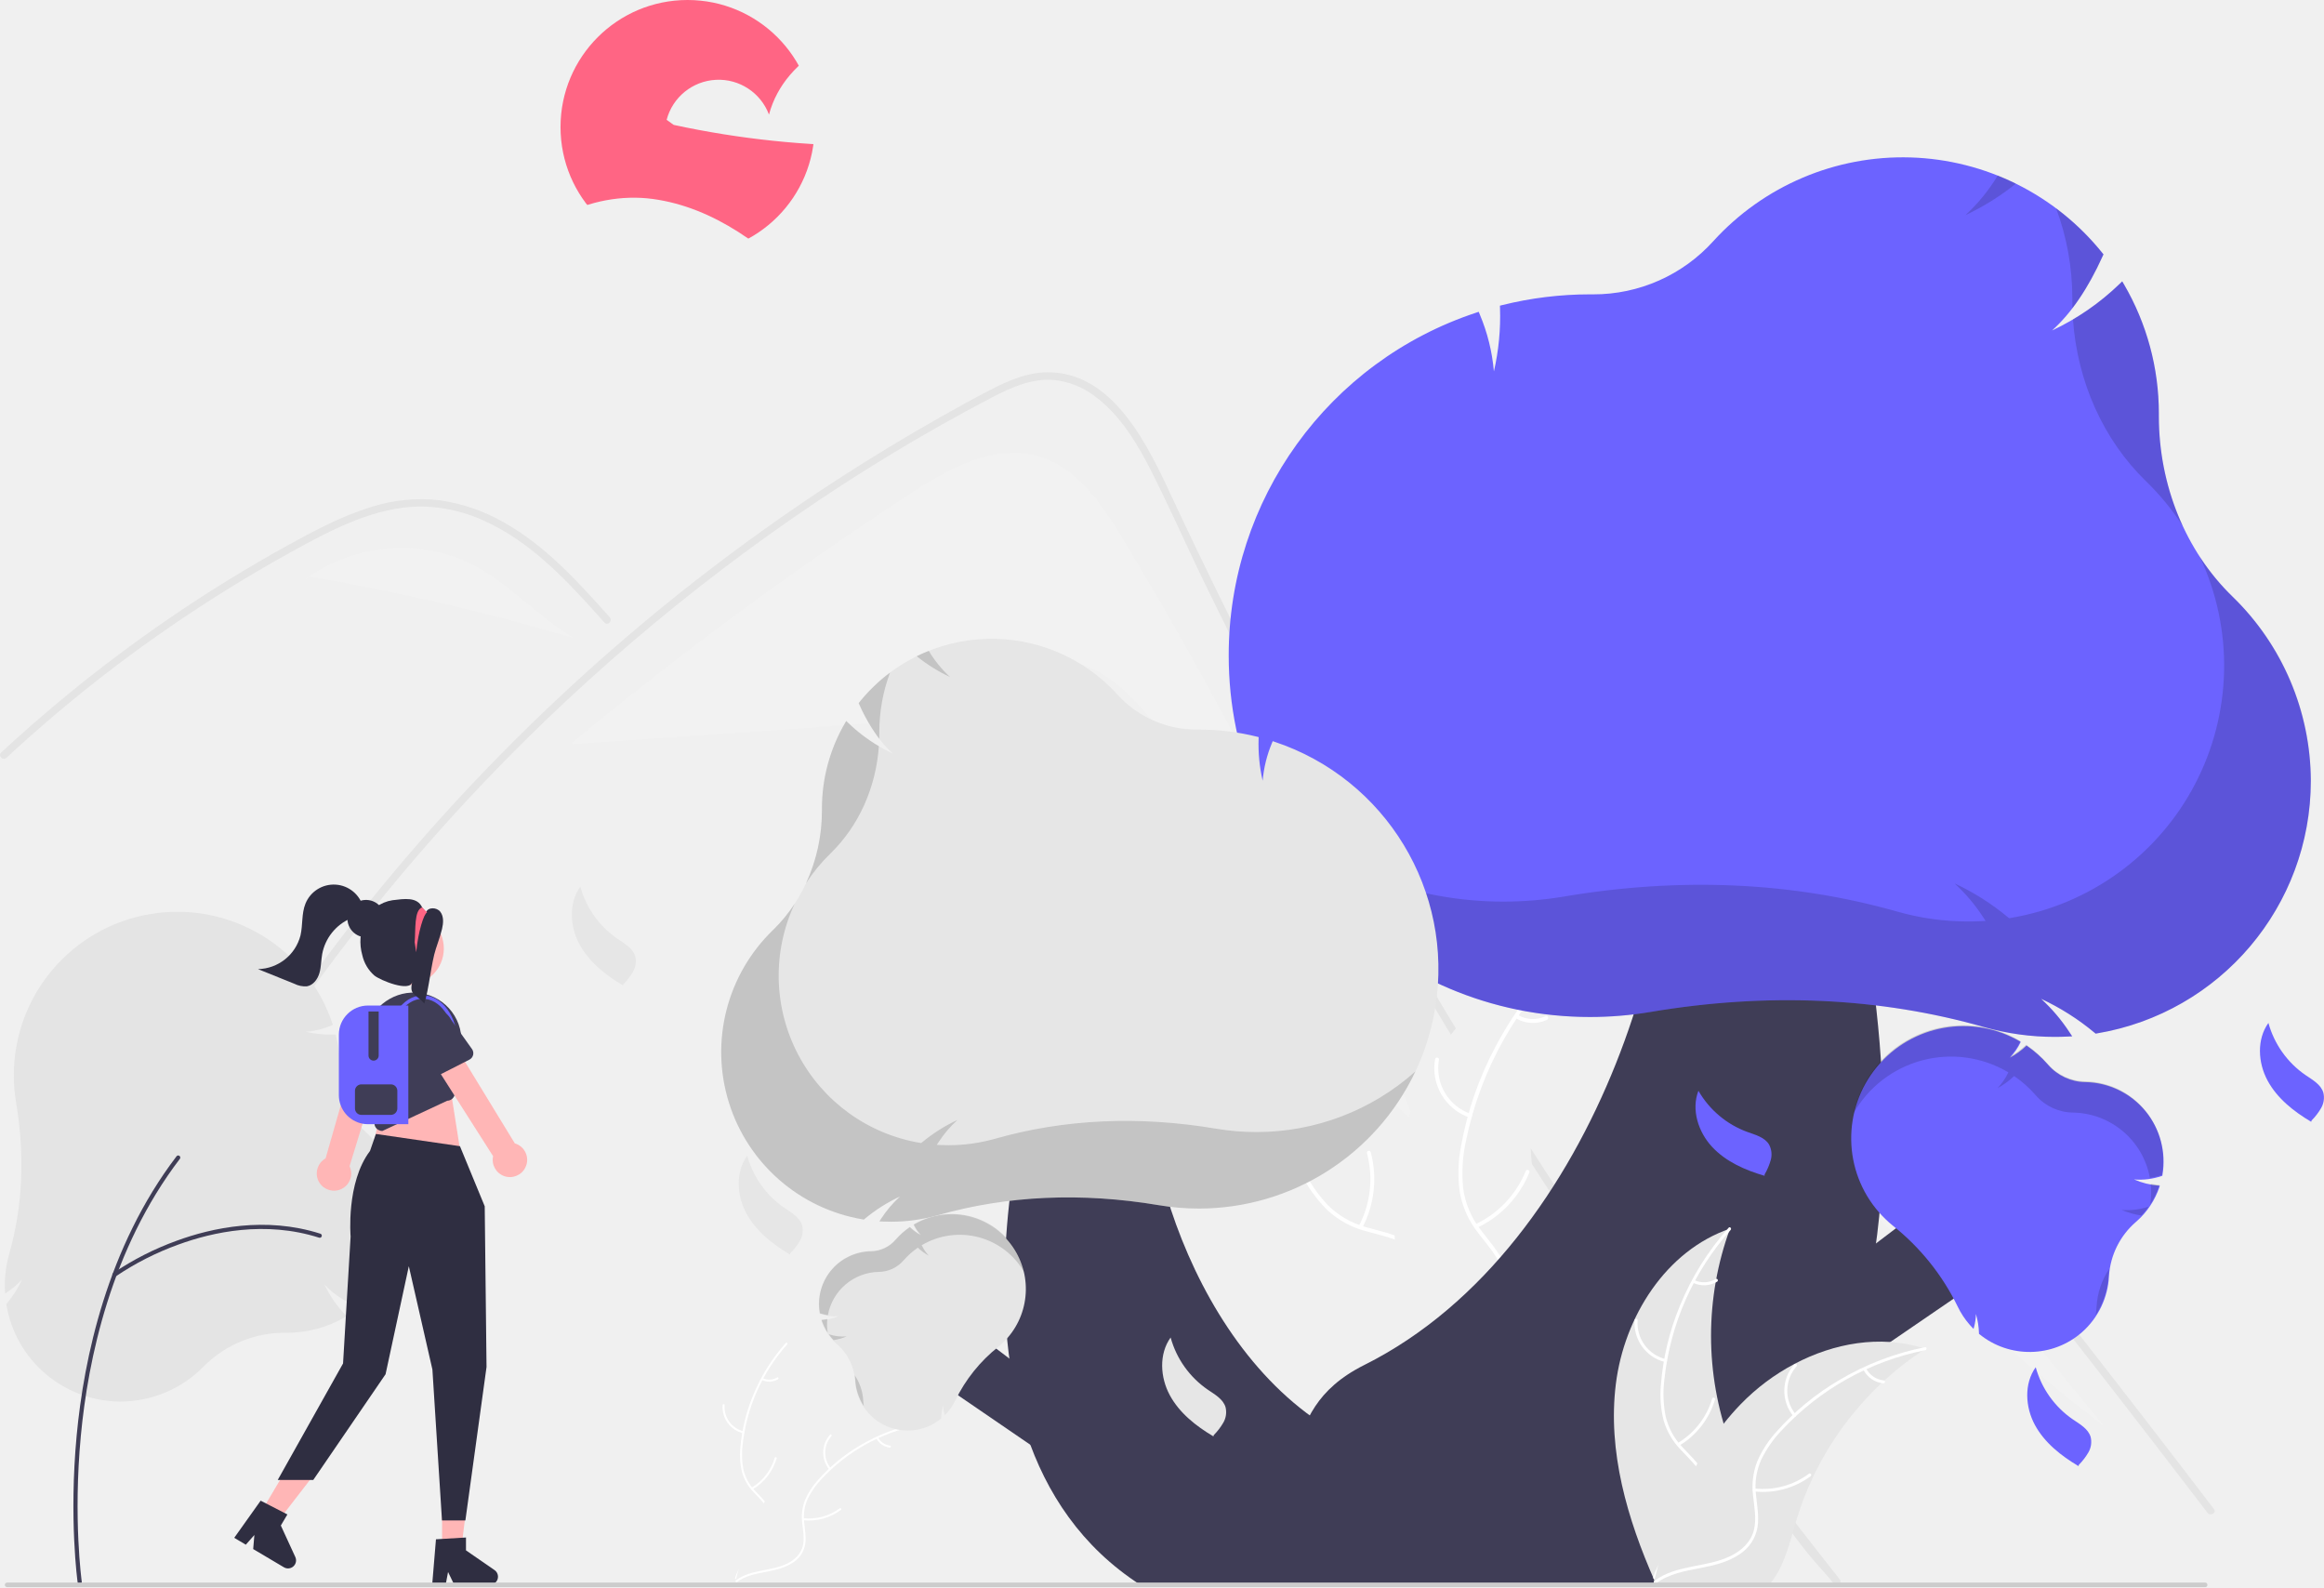
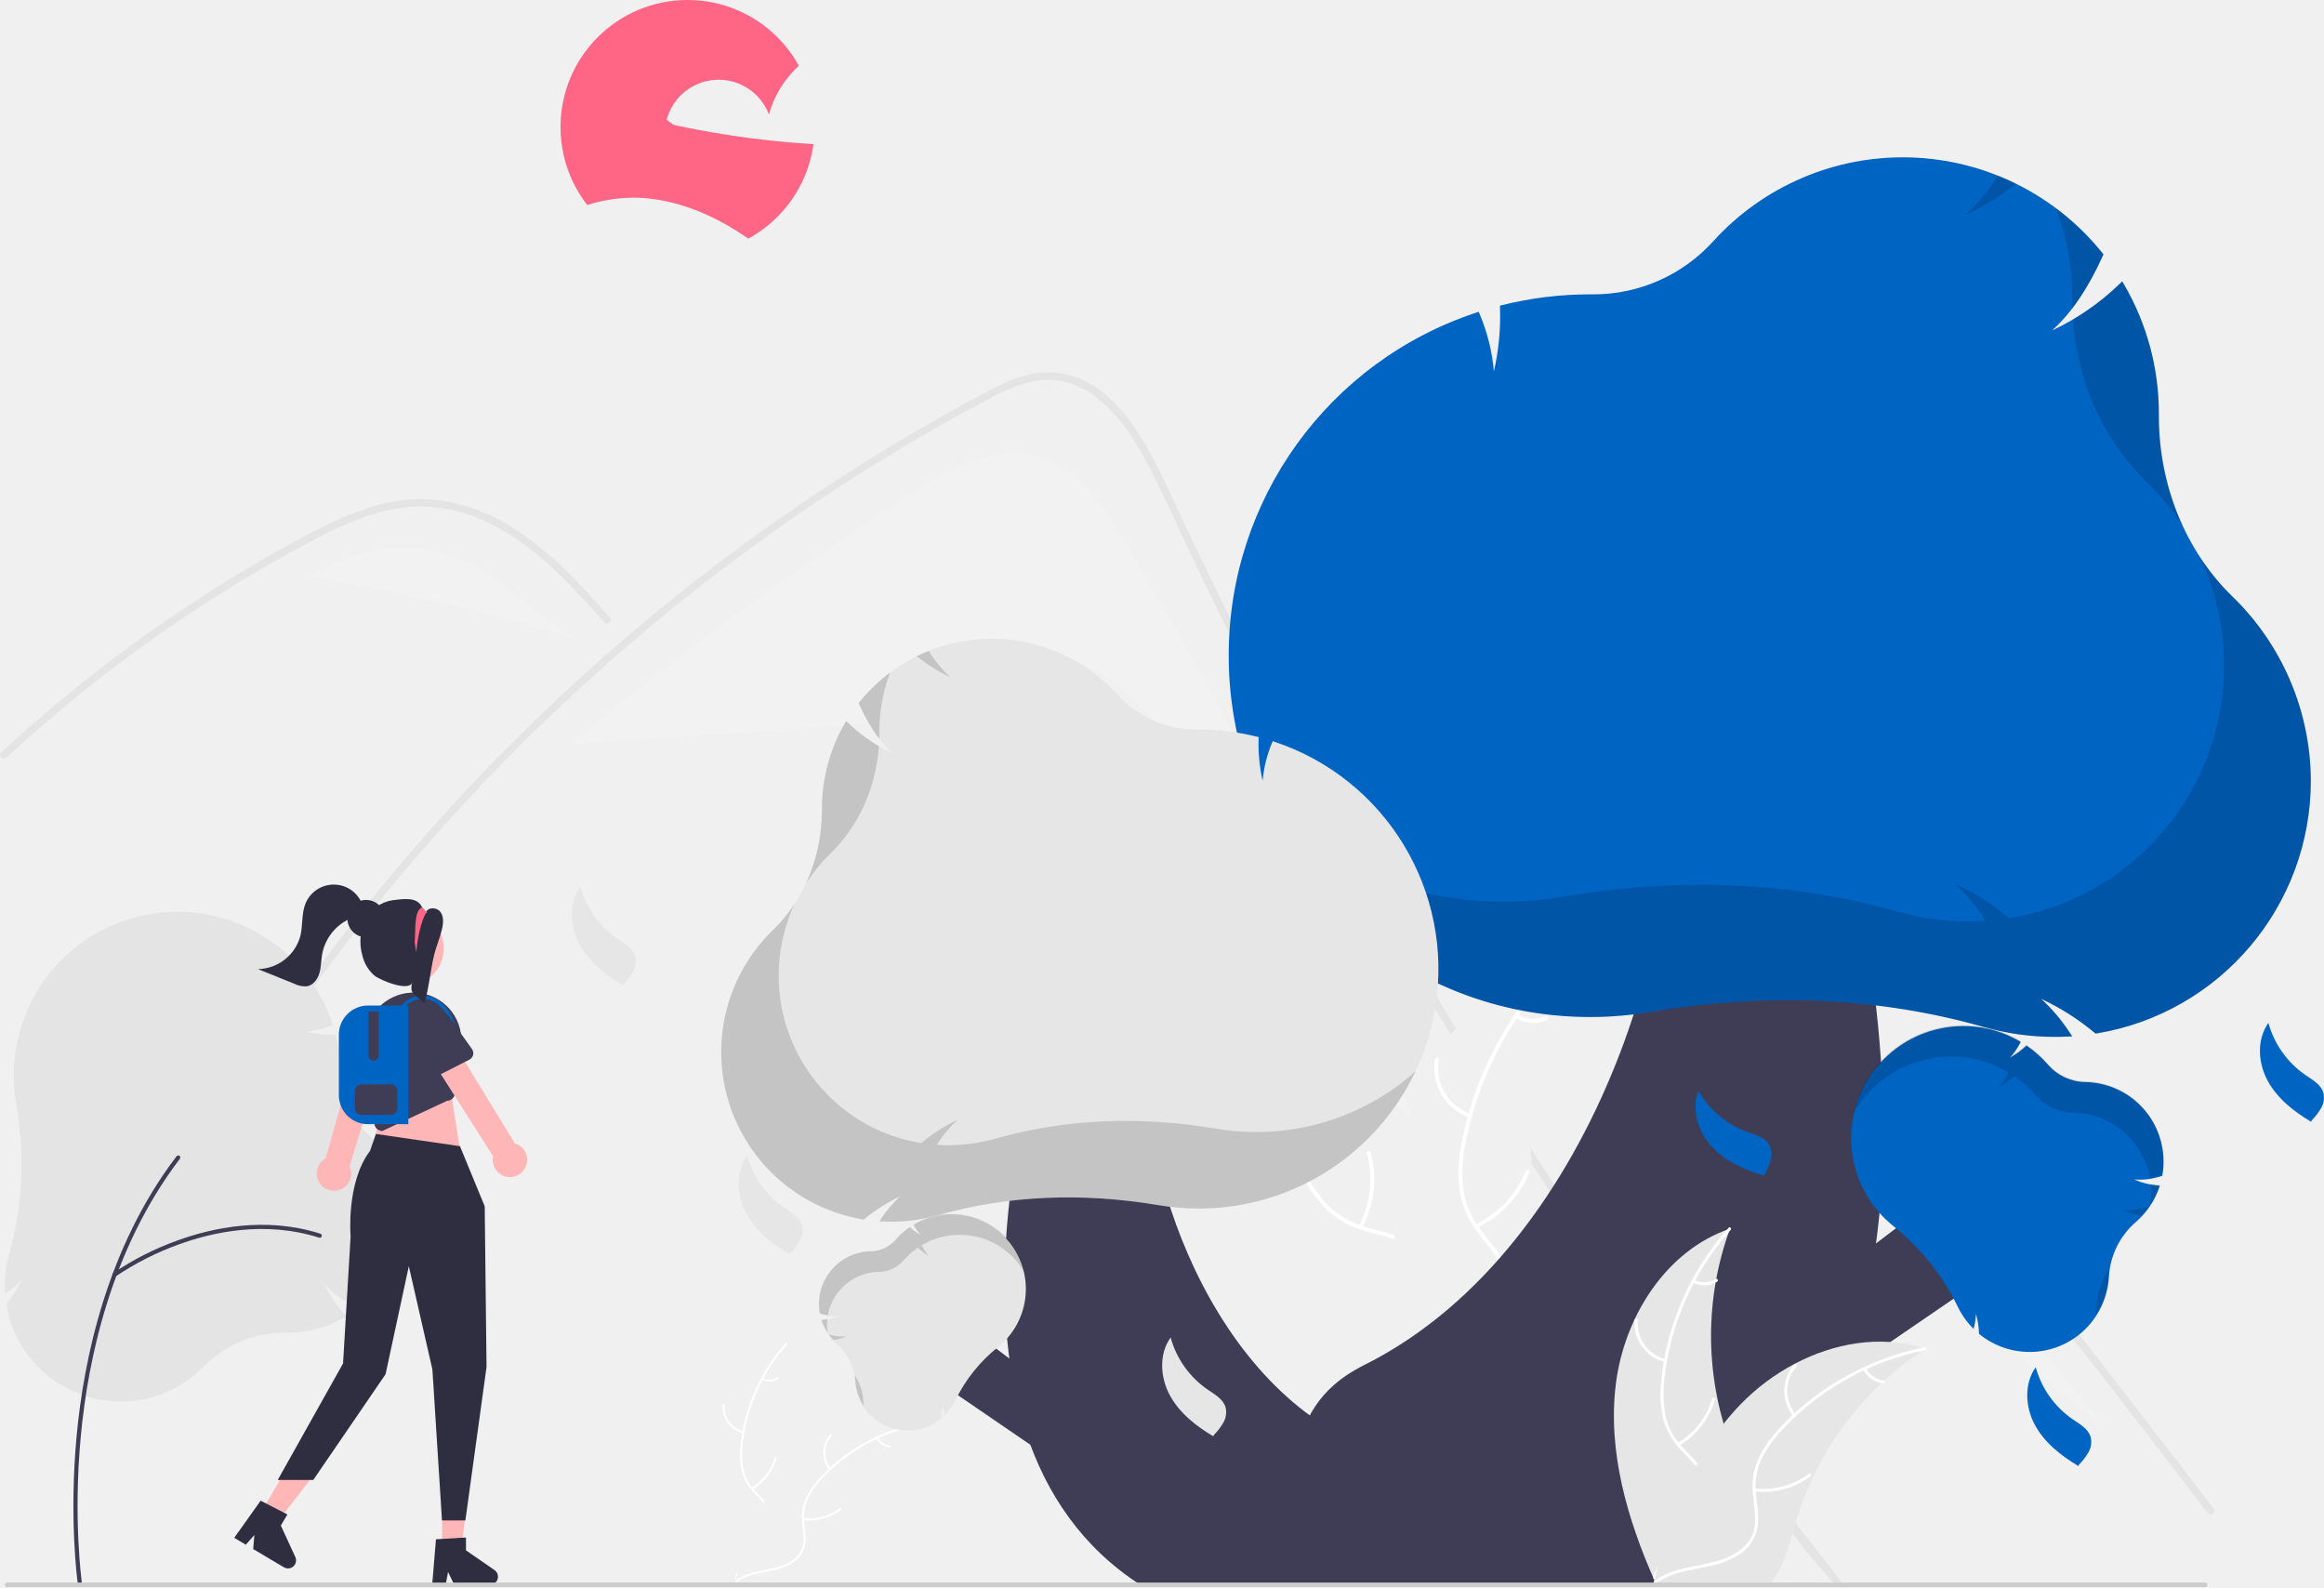
<svg xmlns="http://www.w3.org/2000/svg" data-name="Layer 1" width="933.039" height="637.11" viewBox="0 0 933.039 637.11">
  <circle cx="276.039" cy="51" r="51" fill="#ff6584" />
  <path d="M501.397,142.832c-24.717-3.341-52.935,10.019-59.341,34.124a21.597,21.597,0,0,0-41.093,2.109l2.83,2.027a372.275,372.275,0,0,0,160.659-.726C547.258,162.296,526.114,146.173,501.397,142.832Z" transform="translate(-133.3228 -130.962)" fill="#f0f0f0" />
  <path d="M395.397,210.832c-24.717-3.341-52.935,10.019-59.341,34.124a21.597,21.597,0,0,0-41.093,2.109l2.83,2.027a372.275,372.275,0,0,0,160.659-.726C441.258,230.296,420.114,214.173,395.397,210.832Z" transform="translate(-133.3228 -130.962)" fill="#f0f0f0" />
  <path d="M584.083,347.219c-8.366-13.837-18.279-28.61-33.804-33.128-17.979-5.232-36.448,5.162-52.114,15.418A1518.608,1518.608,0,0,0,363.017,429.084l.047.537q50.424-3.477,100.849-6.955c24.288-1.675,49.41-3.581,70.873-15.07,8.145-4.36,16.084-10.184,25.313-10.59,11.467-.504,21.465,7.504,29.322,15.871,46.477,49.492,59.927,125.177,112.07,168.66A1654.787,1654.787,0,0,0,584.083,347.219Z" transform="translate(-133.3228 -130.962)" fill="#f2f2f2" />
  <path d="M869.772,767.003c-5.14-6.49-7.24-8.01-12.31-14.56q-61.92-80.085-116.4-165.58-37.005-58.065-70.34-118.36-15.87-28.665-30.87-57.78-11.64-22.575-22.76-45.42c-2.12-4.35-4.18-8.72-6.23-13.1-4.83-10.3-9.57-20.65-14.66-30.81-5.8-11.58-12.86-23.72-23.51-31.5a32.076,32.076,0,0,0-16.71-6.43c-8.67-.56-16.67,3.02-24.19,6.93-55.02,28.69-106.53,64.66-153.12,105.59a797.156,797.156,0,0,0-124.4,138.09c-1.1,1.57-3.7.07-2.59-1.51q6.555-9.27,13.37-18.34a801.562,801.562,0,0,1,204.64-190.88q19.906-12.9,40.56-24.59c6.94-3.93,13.91-7.81,21-11.45,6.95-3.57,14.33-6.78,22.27-6.9,27.02-.42,41.01,30.18,50.62,50.77q4.53,9.72,9.17,19.38,17.535,36.675,36.42,72.68,11.655,22.23,23.82,44.2,37.86,68.415,80.48,134.06c37.64,57.97,74.98,109.18,117.86,163.39C873.073,766.383,870.963,768.523,869.772,767.003Z" transform="translate(-133.3228 -130.962)" fill="#e4e4e4" />
  <path d="M376.002,380.873c-1.57-1.75-3.13-3.5-4.71-5.25-12.46-13.78-25.83-27.4-42.94-35.3a62.298,62.298,0,0,0-26.1-6.05c-9.34.03-18.47,2.48-27.1,5.91-4.08,1.63-8.07,3.48-12,5.45-4.49,2.26-8.9,4.67-13.29,7.1q-12.36,6.84-24.4,14.28-23.955,14.805-46.41,31.87-11.64,8.85-22.8,18.28-10.38,8.76-20.34,17.99c-1.42,1.31-3.54-.81-2.12-2.12,1.75-1.63,3.52-3.25,5.29-4.85q7.5-6.78,15.24-13.3,14.114-11.91,28.96-22.9,23.085-17.1,47.76-31.88,12.33-7.38,25-14.14c2.55-1.36,5.13-2.69,7.74-3.95a123.389,123.389,0,0,1,18.4-7.49,65.457,65.457,0,0,1,27.79-2.73,72.352,72.352,0,0,1,25.64,8.87c16.8,9.39,29.83,23.91,42.51,38.08C379.403,380.183,377.292,382.313,376.002,380.873Z" transform="translate(-133.3228 -130.962)" fill="#e4e4e4" />
  <path d="M720.226,523.67,760.483,508.946l19.988-7.311c6.51-2.381,13.004-5.091,19.733-6.796,5.95-1.507,11.995-1.754,17.861.228a41.165,41.165,0,0,1,13.931,8.636A113.053,113.053,0,0,1,843.421,515.905c4.352,5.23,8.639,10.514,12.946,15.781q26.661,32.606,52.974,65.495,26.312,32.888,52.272,66.056,26.024,33.249,51.69,66.776,3.144,4.107,6.283,8.218c1.156,1.514,3.763.021,2.59-1.514q-25.855-33.864-52.071-67.451-26.28-33.667-52.923-67.049-26.643-33.381-53.646-66.472-6.727-8.244-13.477-16.47c-3.796-4.626-7.548-9.302-11.711-13.607-7.642-7.903-17.189-14.888-28.617-15.077-6.719-.111-13.222,2.021-19.465,4.279-6.73,2.435-13.444,4.915-20.165,7.373l-40.538,14.827-10.135,3.707c-1.799.658-1.022,3.558.798,2.893Z" transform="translate(-133.3228 -130.962)" fill="#e4e4e4" />
  <path d="M323.055,357.662c-20.458-10.514-46.656-8.455-65.455,4.681a933.583,933.583,0,0,1,106.215,24.79C349.325,378.642,337.991,365.339,323.055,357.662Z" transform="translate(-133.3228 -130.962)" fill="#f2f2f2" />
  <path d="M257.398,362.307l-3.938,3.201c1.332-1.12,2.717-2.171,4.14-3.165C257.532,362.331,257.465,362.318,257.398,362.307Z" transform="translate(-133.3228 -130.962)" fill="#f2f2f2" />
  <path d="M830.479,523.817c-3.963-4.824-8.247-9.874-14.175-11.834l-5.534.218A627.704,627.704,0,0,0,977.96,703.338Q904.219,613.578,830.479,523.817Z" transform="translate(-133.3228 -130.962)" fill="#f2f2f2" />
  <path d="M418.372,712.23c2.256-18.143,13.5-36.02,30.804-41.924a84.237,84.237,0,0,0,.004,57.834c2.659,7.192,6.365,14.914,3.864,22.163-1.556,4.51-5.363,7.961-9.618,10.119-4.255,2.158-8.978,3.186-13.642,4.194l-.918.759C421.463,748.657,416.115,730.373,418.372,712.23Z" transform="translate(-133.3228 -130.962)" fill="#f0f0f0" />
  <path d="M449.347,670.649a72,72,0,0,0-17.899,40.521,31.006,31.006,0,0,0,.353,9.708,17.783,17.783,0,0,0,4.423,8.248c1.993,2.19,4.286,4.2,5.713,6.836a10.889,10.889,0,0,1,.532,8.889c-1.259,3.612-3.741,6.556-6.269,9.351-2.806,3.103-5.77,6.282-6.963,10.395-.145.498-.909.245-.765-.253,2.075-7.157,9.023-11.223,12.336-17.669,1.546-3.008,2.195-6.5.746-9.675-1.267-2.777-3.63-4.851-5.668-7.051a18.976,18.976,0,0,1-4.625-7.904,28.664,28.664,0,0,1-.725-9.659A69.853,69.853,0,0,1,435.638,691.16a73.276,73.276,0,0,1,13.176-21.115c.345-.386.875.221.533.604Z" transform="translate(-133.3228 -130.962)" fill="#fff" />
  <path d="M431.665,706.294a10.802,10.802,0,0,1-8.223-11.316c.041-.517.846-.477.805.04a10.003,10.003,0,0,0,7.67,10.51c.504.12.249.884-.253.765Z" transform="translate(-133.3228 -130.962)" fill="#fff" />
  <path d="M435.066,728.149a20.82,20.82,0,0,0,9.298-11.991c.146-.498.911-.245.765.253a21.656,21.656,0,0,1-9.7,12.458c-.447.265-.807-.456-.362-.72Z" transform="translate(-133.3228 -130.962)" fill="#fff" />
  <path d="M439.541,684.185a6.115,6.115,0,0,0,5.795-.294c.443-.271.803.451.362.72a6.852,6.852,0,0,1-6.41.34.416.416,0,0,1-.256-.509.405.405,0,0,1,.509-.256Z" transform="translate(-133.3228 -130.962)" fill="#fff" />
  <path d="M501.917,702.712c-.272.177-.544.354-.816.537a80.525,80.525,0,0,0-10.296,8.038c-.252.224-.503.456-.748.687a84.892,84.892,0,0,0-18.437,25.238,82.44,82.44,0,0,0-4.516,11.684c-1.666,5.529-3.033,11.656-6.332,16.179a14.142,14.142,0,0,1-1.102,1.36H429.863c-.068-.034-.136-.061-.204-.095l-1.19.054c.048-.211.102-.428.15-.639.027-.122.061-.245.088-.367.02-.082.041-.163.054-.238.007-.027.014-.054.02-.075.014-.075.034-.143.048-.211q.449-1.826.925-3.652c0-.007,0-.007.007-.014a121.219,121.219,0,0,1,10.201-26.781c.136-.252.272-.51.422-.762a78.667,78.667,0,0,1,7.066-10.718,69.543,69.543,0,0,1,4.631-5.298,57.831,57.831,0,0,1,14.472-10.84c10.691-5.645,23.068-7.807,34.494-4.359C501.339,702.528,501.625,702.617,501.917,702.712Z" transform="translate(-133.3228 -130.962)" fill="#f0f0f0" />
  <path d="M501.85,703.09a72,72,0,0,0-38.688,21.578,31.005,31.005,0,0,0-5.563,7.964,17.783,17.783,0,0,0-1.435,9.249c.273,2.949.894,5.934.445,8.898a10.889,10.889,0,0,1-4.927,7.418c-3.18,2.126-6.934,2.982-10.635,3.692-4.109.788-8.389,1.542-11.818,4.108-.415.311-.874-.352-.459-.662,5.966-4.465,13.961-3.528,20.488-6.68,3.045-1.471,5.666-3.868,6.421-7.276.66-2.98.022-6.059-.28-9.042a18.976,18.976,0,0,1,1.066-9.095,28.664,28.664,0,0,1,5.237-8.148,69.853,69.853,0,0,1,16.854-13.878,73.276,73.276,0,0,1,23.233-8.926c.507-.101.566.704.062.804Z" transform="translate(-133.3228 -130.962)" fill="#fff" />
  <path d="M466.272,720.905a10.802,10.802,0,0,1,.248-13.986c.344-.388.963.128.619.517a10.003,10.003,0,0,0-.204,13.01c.331.399-.334.856-.662.459Z" transform="translate(-133.3228 -130.962)" fill="#fff" />
  <path d="M455.829,740.403a20.82,20.82,0,0,0,14.643-3.976c.417-.309.875.353.459.662a21.656,21.656,0,0,1-15.246,4.107c-.516-.057-.37-.85.144-.793Z" transform="translate(-133.3228 -130.962)" fill="#fff" />
  <path d="M485.871,707.994a6.115,6.115,0,0,0,4.804,3.254c.517.051.369.843-.144.793a6.852,6.852,0,0,1-5.322-3.588.416.416,0,0,1,.102-.561.405.405,0,0,1,.561.102Z" transform="translate(-133.3228 -130.962)" fill="#fff" />
  <path d="M635.094,613.645c-14.62-32.339-14.081-73.331,8.609-100.621a163.52,163.52,0,0,0,58.527,95.805c11.682,9.224,25.636,18.267,28.827,32.806,1.986,9.046-.829,18.615-5.695,26.495-4.866,7.88-11.649,14.363-18.355,20.751l-.752,2.186C677.074,670.865,649.714,645.985,635.094,613.645Z" transform="translate(-133.3228 -130.962)" fill="#f0f0f0" />
  <path d="M644.334,513.419a139.766,139.766,0,0,0,11.35,85.24,60.188,60.188,0,0,0,10.408,15.726,34.52,34.52,0,0,0,15.673,9.189c5.519,1.611,11.35,2.62,16.381,5.545a21.137,21.137,0,0,1,9.876,14.188c1.569,7.258.436,14.647-.923,21.834-1.509,7.98-3.203,16.244-1.016,24.266.265.972-1.259,1.326-1.523.356-3.804-13.957,3.592-27.721,2.558-41.753-.482-6.548-2.941-12.989-8.555-16.783-4.909-3.317-10.922-4.363-16.524-5.946a36.836,36.836,0,0,1-15.66-8.414,55.642,55.642,0,0,1-10.974-15.268,135.598,135.598,0,0,1-13.028-40.328,142.244,142.244,0,0,1,.462-48.312c.18-.988,1.674-.52,1.495.462Z" transform="translate(-133.3228 -130.962)" fill="#fff" />
  <path d="M651.109,590.361a20.969,20.969,0,0,1-25.072-10.426c-.455-.898.919-1.647,1.374-.748a19.417,19.417,0,0,0,23.342,9.65c.957-.312,1.307,1.213.356,1.523Z" transform="translate(-133.3228 -130.962)" fill="#fff" />
  <path d="M678.859,623.125a40.417,40.417,0,0,0,3.269-29.272c-.261-.973,1.262-1.327,1.523-.356a42.039,42.039,0,0,1-3.464,30.454c-.472.891-1.798.061-1.329-.826Z" transform="translate(-133.3228 -130.962)" fill="#fff" />
  <path d="M641.786,545.765a11.87,11.87,0,0,0,9.302-6.351c.461-.897,1.786-.065,1.329.826a13.301,13.301,0,0,1-10.275,7.048.808.808,0,0,1-.939-.584.786.786,0,0,1,.584-.939Z" transform="translate(-133.3228 -130.962)" fill="#fff" />
  <path d="M763.867,513.341c-.272.568-.543,1.136-.809,1.716a156.316,156.316,0,0,0-8.923,23.735c-.19.626-.373,1.264-.544,1.895a164.793,164.793,0,0,0-5.006,60.465,160.034,160.034,0,0,0,4.341,23.925c2.834,10.846,6.77,22.38,5.882,33.209a27.454,27.454,0,0,1-.449,3.368l-49.38,30.161c-.147.012-.287.036-.434.049l-1.917,1.294c-.134-.398-.265-.813-.399-1.211-.079-.23-.146-.467-.225-.698-.049-.156-.098-.312-.151-.449-.017-.052-.032-.104-.042-.144-.053-.138-.088-.271-.134-.398q-1.104-3.479-2.163-6.986c-.007-.011-.007-.011-.003-.029-5.334-17.827-9.227-36.255-10.2-54.689-.029-.555-.066-1.12-.072-1.689a152.708,152.708,0,0,1,.861-24.906,135.001,135.001,0,0,1,2.312-13.463,112.263,112.263,0,0,1,13.006-32.602c11.999-20.169,30.315-36.275,52.732-42.124C762.724,513.622,763.287,513.479,763.867,513.341Z" transform="translate(-133.3228 -130.962)" fill="#f0f0f0" />
  <path d="M764.139,514.036a139.766,139.766,0,0,0-42.258,74.893,60.188,60.188,0,0,0-1.158,18.822A34.52,34.52,0,0,0,727.705,624.524c3.436,4.609,7.485,8.926,9.741,14.29a21.137,21.137,0,0,1-.657,17.274c-3.117,6.739-8.47,11.957-13.883,16.877-6.009,5.463-12.337,11.042-15.421,18.763-.374.936-1.803.301-1.43-.633,5.365-13.434,19.558-19.971,27.181-31.797,3.557-5.518,5.472-12.142,3.274-18.551-1.922-5.604-6.094-10.059-9.613-14.696a36.836,36.836,0,0,1-7.438-16.146,55.642,55.642,0,0,1,.43-18.797,135.598,135.598,0,0,1,13.878-40.043,142.244,142.244,0,0,1,29.456-38.296c.739-.68,1.649.593.916,1.269Z" transform="translate(-133.3228 -130.962)" fill="#fff" />
  <path d="M723.224,579.549a20.969,20.969,0,0,1-13.741-23.419c.177-.991,1.725-.762,1.548.23a19.417,19.417,0,0,0,12.827,21.759c.952.327.313,1.756-.633,1.43Z" transform="translate(-133.3228 -130.962)" fill="#fff" />
  <path d="M725.654,622.416a40.417,40.417,0,0,0,20.234-21.404c.377-.934,1.807-.3,1.43.633a42.039,42.039,0,0,1-21.101,22.23c-.913.427-1.472-1.034-.564-1.459Z" transform="translate(-133.3228 -130.962)" fill="#fff" />
  <path d="M742.63,538.328a11.87,11.87,0,0,0,11.25.53c.908-.439,1.465,1.023.564,1.459a13.301,13.301,0,0,1-12.447-.558.808.808,0,0,1-.399-1.032.786.786,0,0,1,1.032-.399Z" transform="translate(-133.3228 -130.962)" fill="#fff" />
  <polygon points="725.514 520.131 781.058 477.961 808.131 505.035 717.646 566.955 725.514 520.131" fill="#3f3d56" />
  <path d="M807.033,767.207H617.031l6.664-21.592,0,0c41.302-14.951,18.102-47.089,57.39-66.732,96.095-48.047,133.297-191.426,119.226-248.104l62.973-2.663S950.249,675.087,807.033,767.207Z" transform="translate(-133.3228 -130.962)" fill="#3f3d56" />
-   <path d="M969.24,665.71a31.936,31.936,0,0,1-41.268.772l-.123-.101-.004-.159a30.599,30.599,0,0,0-1.227-7.809,21.86,21.86,0,0,1-.794,5.406l-.159.593-.427-.441c-.369-.38-.725-.766-1.06-1.147a32.206,32.206,0,0,1-4.905-7.428,93.885,93.885,0,0,0-26.05-32.469,45.581,45.581,0,0,1-5.465-5.258,45.053,45.053,0,0,1,56.576-68.639l.282.165-.146.291a23.468,23.468,0,0,1-4.187,6.04,30.605,30.605,0,0,0,6.449-4.659l.205-.193.232.16a45.245,45.245,0,0,1,8.239,7.334l.263.301a20.113,20.113,0,0,0,14.893,6.873,31.926,31.926,0,0,1,30.915,37.404l-.036.211-.205.062a27.396,27.396,0,0,1-11.158,1.392,31.125,31.125,0,0,0,9.939,2.489l.443.035-.141.422a31.905,31.905,0,0,1-9.208,13.883l-.121.106c-.043.037-.086.075-.129.113a31.351,31.351,0,0,0-10.831,21.761A32.17,32.17,0,0,1,969.24,665.71Z" transform="translate(-133.3228 -130.962)" fill="#6c63ff" />
+   <path d="M969.24,665.71a31.936,31.936,0,0,1-41.268.772l-.123-.101-.004-.159a30.599,30.599,0,0,0-1.227-7.809,21.86,21.86,0,0,1-.794,5.406l-.159.593-.427-.441c-.369-.38-.725-.766-1.06-1.147a32.206,32.206,0,0,1-4.905-7.428,93.885,93.885,0,0,0-26.05-32.469,45.581,45.581,0,0,1-5.465-5.258,45.053,45.053,0,0,1,56.576-68.639l.282.165-.146.291a23.468,23.468,0,0,1-4.187,6.04,30.605,30.605,0,0,0,6.449-4.659l.205-.193.232.16a45.245,45.245,0,0,1,8.239,7.334l.263.301a20.113,20.113,0,0,0,14.893,6.873,31.926,31.926,0,0,1,30.915,37.404l-.036.211-.205.062a27.396,27.396,0,0,1-11.158,1.392,31.125,31.125,0,0,0,9.939,2.489l.443.035-.141.422a31.905,31.905,0,0,1-9.208,13.883l-.121.106c-.043.037-.086.075-.129.113a31.351,31.351,0,0,0-10.831,21.761A32.17,32.17,0,0,1,969.24,665.71Z" transform="translate(-133.3228 -130.962)" fill="#0064c3" />
  <path d="M975.052,655.447a31.844,31.844,0,0,1-.359,3.433,32.276,32.276,0,0,0,5.189-15.991c.042-.872.134-1.74.257-2.605A30.291,30.291,0,0,0,975.052,655.447Z" transform="translate(-133.3228 -130.962)" opacity="0.15" />
  <path d="M985.1,616.637a31.077,31.077,0,0,0,7.942,2.246,31.959,31.959,0,0,0,2.91-3.551A27.08,27.08,0,0,1,985.1,616.637Z" transform="translate(-133.3228 -130.962)" opacity="0.15" />
  <path d="M996.804,606.152a32.12,32.12,0,0,1-.227,8.285,31.752,31.752,0,0,0,3.594-7.411l.141-.422-.443-.035A30.861,30.861,0,0,1,996.804,606.152Z" transform="translate(-133.3228 -130.962)" opacity="0.15" />
  <path d="M993.85,575.847a32.001,32.001,0,0,0-23.435-10.836,20.113,20.113,0,0,1-14.893-6.873l-.263-.301a45.246,45.246,0,0,0-8.239-7.334l-.232-.16-.205.193a30.605,30.605,0,0,1-6.449,4.659,23.469,23.469,0,0,0,4.187-6.04l.146-.291-.281-.165a45.02,45.02,0,0,0-66.701,29.146,45.028,45.028,0,0,1,61.871-16.588l.281.165-.146.291a23.469,23.469,0,0,1-4.187,6.04,30.604,30.604,0,0,0,6.449-4.659l.205-.193.232.16a45.246,45.246,0,0,1,8.239,7.334l.263.301a20.113,20.113,0,0,0,14.893,6.873,31.932,31.932,0,0,1,30.882,26.244,38.699,38.699,0,0,0,4.621-1.125l.205-.062.036-.211A31.803,31.803,0,0,0,993.85,575.847Z" transform="translate(-133.3228 -130.962)" opacity="0.15" />
-   <path d="M1061.073,444.374a102.831,102.831,0,0,1-85.892,101.417l-.508.083-.393-.327a98.526,98.526,0,0,0-21.49-13.641A70.386,70.386,0,0,1,964.172,545.319l1.095,1.645-1.973.095c-1.703.083-3.395.124-5.028.124a103.699,103.699,0,0,1-28.39-3.936c-41.952-11.936-87.003-13.977-133.899-6.067a146.765,146.765,0,0,1-24.335,2.03c-79.962,0-145.017-65.068-145.017-145.045a144.815,144.815,0,0,1,99.378-137.707l.997-.33.394.973a75.566,75.566,0,0,1,5.699,22.968,98.547,98.547,0,0,0,2.449-25.5l-.031-.905.879-.221a145.685,145.685,0,0,1,35.252-4.324l1.286.005A64.761,64.761,0,0,0,821.215,227.733a102.799,102.799,0,0,1,156.175,4.797l.433.536-.286.628c-6.007,13.239-12.551,22.884-20.362,29.937a100.218,100.218,0,0,0,27.153-18.735l1.027-.996.72,1.236a102.73,102.73,0,0,1,13.985,51.787l-.001.519c-.001.183-.001.368-.001.551,0,27.835,10.764,54.217,29.581,72.463A103.585,103.585,0,0,1,1061.073,444.374Z" transform="translate(-133.3228 -130.962)" fill="#6c63ff" />
+   <path d="M1061.073,444.374a102.831,102.831,0,0,1-85.892,101.417l-.508.083-.393-.327a98.526,98.526,0,0,0-21.49-13.641A70.386,70.386,0,0,1,964.172,545.319l1.095,1.645-1.973.095c-1.703.083-3.395.124-5.028.124a103.699,103.699,0,0,1-28.39-3.936c-41.952-11.936-87.003-13.977-133.899-6.067a146.765,146.765,0,0,1-24.335,2.03c-79.962,0-145.017-65.068-145.017-145.045a144.815,144.815,0,0,1,99.378-137.707l.997-.33.394.973a75.566,75.566,0,0,1,5.699,22.968,98.547,98.547,0,0,0,2.449-25.5l-.031-.905.879-.221a145.685,145.685,0,0,1,35.252-4.324l1.286.005A64.761,64.761,0,0,0,821.215,227.733a102.799,102.799,0,0,1,156.175,4.797l.433.536-.286.628c-6.007,13.239-12.551,22.884-20.362,29.937a100.218,100.218,0,0,0,27.153-18.735l1.027-.996.72,1.236a102.73,102.73,0,0,1,13.985,51.787l-.001.519c-.001.183-.001.368-.001.551,0,27.835,10.764,54.217,29.581,72.463A103.585,103.585,0,0,1,1061.073,444.374Z" transform="translate(-133.3228 -130.962)" fill="#0064c3" />
  <g opacity="0.15">
    <path d="M935.384,201.414A72.626,72.626,0,0,1,922.431,217.305a99.964,99.964,0,0,0,20.239-12.65Q939.092,202.893,935.384,201.414Z" transform="translate(-133.3228 -130.962)" />
    <path d="M994.894,324.13a103.222,103.222,0,0,1,14.783,18.009,105.084,105.084,0,0,1-9.618-44.146c0-.183,0-.368.001-.551l.001-.519A102.731,102.731,0,0,0,986.076,245.137l-.72-1.236-1.027.996a100.449,100.449,0,0,1-18.751,14.278C967.328,284.205,977.778,307.533,994.894,324.13Z" transform="translate(-133.3228 -130.962)" />
    <path d="M965.316,250.597l-.001.519c-.001.183-.001.368-.001.551,0,1.009.018,2.016.046,3.021a107.071,107.071,0,0,0,12.178-20.993l.286-.628-.433-.536a103.642,103.642,0,0,0-18.599-17.988A102.964,102.964,0,0,1,965.316,250.597Z" transform="translate(-133.3228 -130.962)" />
    <path d="M1029.639,370.457a92.951,92.951,0,0,1-13.103-15.942,102.705,102.705,0,0,1-76.099,144.949l-.508.083-.393-.327A98.53,98.53,0,0,0,918.045,485.578a70.384,70.384,0,0,1,11.381,13.414l1.095,1.645-1.973.095c-1.703.083-3.395.124-5.028.124a103.699,103.699,0,0,1-28.39-3.936c-41.952-11.936-87.003-13.977-133.899-6.067a146.768,146.768,0,0,1-24.335,2.03,144.405,144.405,0,0,1-96.347-36.741,145.197,145.197,0,0,0,131.092,83.068,146.767,146.767,0,0,0,24.335-2.03c46.896-7.91,91.947-5.869,133.899,6.067a103.698,103.698,0,0,0,28.39,3.936c1.633,0,3.325-.041,5.028-.124l1.973-.095-1.095-1.645a70.384,70.384,0,0,0-11.381-13.414,98.53,98.53,0,0,1,21.49,13.641l.393.327.508-.083a102.755,102.755,0,0,0,54.458-175.334Z" transform="translate(-133.3228 -130.962)" />
  </g>
-   <path d="M545.796,418.357c-5.534-5.963-8.404-14.91-5.461-22.495a37.481,37.481,0,0,0,19.7,16.556c3.211,1.153,6.902,2.102,8.655,5.029a8.379,8.379,0,0,1,.693,6.173,24.883,24.883,0,0,1-2.477,5.847l-.004.53C559.088,427.733,551.329,424.319,545.796,418.357Z" transform="translate(-133.3228 -130.962)" fill="#6c63ff" />
-   <path d="M820.667,591.31c-5.534-5.963-8.404-14.91-5.461-22.495A37.481,37.481,0,0,0,834.907,585.371c3.211,1.153,6.902,2.102,8.655,5.029a8.379,8.379,0,0,1,.693,6.173,24.883,24.883,0,0,1-2.477,5.847l-.004.53C833.96,600.686,826.201,597.272,820.667,591.31Z" transform="translate(-133.3228 -130.962)" fill="#6c63ff" />
-   <path d="M950.28,702.936c-3.866-7.158-4.406-16.539.341-23.145a37.481,37.481,0,0,0,14.931,20.959c2.82,1.92,6.157,3.762,7.122,7.035a8.379,8.379,0,0,1-.874,6.15,24.884,24.884,0,0,1-3.861,5.041l-.137.512C960.804,715.34,954.146,710.094,950.28,702.936Z" transform="translate(-133.3228 -130.962)" fill="#6c63ff" />
-   <path d="M1043.705,564.728c-3.866-7.158-4.406-16.539.341-23.145a37.481,37.481,0,0,0,14.931,20.959c2.82,1.92,6.157,3.762,7.122,7.035a8.379,8.379,0,0,1-.874,6.15,24.883,24.883,0,0,1-3.861,5.041l-.137.512C1054.229,577.132,1047.571,571.886,1043.705,564.728Z" transform="translate(-133.3228 -130.962)" fill="#6c63ff" />
+   <path d="M545.796,418.357c-5.534-5.963-8.404-14.91-5.461-22.495a37.481,37.481,0,0,0,19.7,16.556c3.211,1.153,6.902,2.102,8.655,5.029a8.379,8.379,0,0,1,.693,6.173,24.883,24.883,0,0,1-2.477,5.847l-.004.53C559.088,427.733,551.329,424.319,545.796,418.357Z" transform="translate(-133.3228 -130.962)" fill="#0064c3" />
+   <path d="M820.667,591.31c-5.534-5.963-8.404-14.91-5.461-22.495A37.481,37.481,0,0,0,834.907,585.371c3.211,1.153,6.902,2.102,8.655,5.029a8.379,8.379,0,0,1,.693,6.173,24.883,24.883,0,0,1-2.477,5.847l-.004.53C833.96,600.686,826.201,597.272,820.667,591.31Z" transform="translate(-133.3228 -130.962)" fill="#0064c3" />
+   <path d="M950.28,702.936c-3.866-7.158-4.406-16.539.341-23.145a37.481,37.481,0,0,0,14.931,20.959c2.82,1.92,6.157,3.762,7.122,7.035a8.379,8.379,0,0,1-.874,6.15,24.884,24.884,0,0,1-3.861,5.041l-.137.512C960.804,715.34,954.146,710.094,950.28,702.936Z" transform="translate(-133.3228 -130.962)" fill="#0064c3" />
+   <path d="M1043.705,564.728c-3.866-7.158-4.406-16.539.341-23.145a37.481,37.481,0,0,0,14.931,20.959c2.82,1.92,6.157,3.762,7.122,7.035a8.379,8.379,0,0,1-.874,6.15,24.883,24.883,0,0,1-3.861,5.041l-.137.512C1054.229,577.132,1047.571,571.886,1043.705,564.728Z" transform="translate(-133.3228 -130.962)" fill="#0064c3" />
  <path d="M432.965,618.004c-3.866-7.158-4.406-16.539.341-23.145a37.481,37.481,0,0,0,14.931,20.959c2.82,1.92,6.157,3.762,7.122,7.035a8.379,8.379,0,0,1-.874,6.15,24.884,24.884,0,0,1-3.861,5.041l-.137.512C443.489,630.408,436.831,625.162,432.965,618.004Z" transform="translate(-133.3228 -130.962)" fill="#e6e6e6" />
  <path d="M782.05,686.55c3.357-26.997,20.089-53.597,45.836-62.383a125.344,125.344,0,0,0,.006,86.057c3.956,10.702,9.471,22.193,5.75,32.978-2.315,6.711-7.98,11.846-14.312,15.056-6.332,3.211-13.359,4.741-20.299,6.24l-1.366,1.13C786.649,740.754,778.692,713.547,782.05,686.55Z" transform="translate(-133.3228 -130.962)" fill="#e6e6e6" />
  <path d="M828.141,624.678a107.135,107.135,0,0,0-26.634,60.296,46.136,46.136,0,0,0,.525,14.446,26.461,26.461,0,0,0,6.581,12.273c2.966,3.259,6.378,6.249,8.5,10.173a16.202,16.202,0,0,1,.792,13.227c-1.874,5.375-5.567,9.755-9.328,13.914-4.175,4.617-8.586,9.347-10.36,15.468-.215.742-1.353.365-1.139-.376,3.088-10.65,13.426-16.699,18.356-26.291,2.301-4.476,3.266-9.672,1.109-14.397-1.886-4.132-5.401-7.218-8.433-10.492a28.236,28.236,0,0,1-6.882-11.761,42.651,42.651,0,0,1-1.078-14.372,103.94,103.94,0,0,1,7.591-31.587,109.035,109.035,0,0,1,19.606-31.42c.513-.574,1.303.329.793.899Z" transform="translate(-133.3228 -130.962)" fill="#fff" />
  <path d="M801.83,677.717a16.074,16.074,0,0,1-12.235-16.838c.061-.769,1.259-.71,1.198.06a14.884,14.884,0,0,0,11.413,15.639c.751.178.37,1.316-.376,1.139Z" transform="translate(-133.3228 -130.962)" fill="#fff" />
  <path d="M806.892,710.238a30.981,30.981,0,0,0,13.835-17.843c.218-.741,1.356-.364,1.139.376A32.225,32.225,0,0,1,807.431,711.309c-.665.394-1.201-.679-.539-1.071Z" transform="translate(-133.3228 -130.962)" fill="#fff" />
  <path d="M813.55,644.819a9.099,9.099,0,0,0,8.622-.438c.66-.403,1.195.671.539,1.071a10.196,10.196,0,0,1-9.538.505.62.62,0,0,1-.381-.757.603.603,0,0,1,.757-.381Z" transform="translate(-133.3228 -130.962)" fill="#fff" />
  <path d="M906.366,672.387c-.405.263-.809.526-1.215.799A119.822,119.822,0,0,0,889.831,685.148c-.375.334-.749.678-1.113,1.022a126.32,126.32,0,0,0-27.434,37.554,122.672,122.672,0,0,0-6.72,17.385c-2.479,8.227-4.513,17.345-9.421,24.074a21.044,21.044,0,0,1-1.639,2.024H799.149c-.101-.051-.202-.091-.303-.142l-1.771.081c.071-.314.152-.638.223-.951.041-.182.091-.364.131-.546.03-.121.061-.243.081-.354.01-.04.02-.081.03-.111.02-.111.051-.213.071-.314q.668-2.717,1.376-5.434c0-.01,0-.01.01-.02,3.633-13.793,8.45-27.404,15.179-39.851.203-.374.405-.759.628-1.133a117.056,117.056,0,0,1,10.514-15.948,103.483,103.483,0,0,1,6.891-7.883A86.054,86.054,0,0,1,853.745,678.469c15.908-8.399,34.325-11.617,51.327-6.487C905.506,672.114,905.931,672.245,906.366,672.387Z" transform="translate(-133.3228 -130.962)" fill="#e6e6e6" />
  <path d="M906.266,672.95a107.135,107.135,0,0,0-57.568,32.107,46.136,46.136,0,0,0-8.278,11.85,26.461,26.461,0,0,0-2.135,13.762c.406,4.388,1.33,8.83.662,13.24a16.202,16.202,0,0,1-7.331,11.037c-4.732,3.163-10.318,4.437-15.825,5.493-6.114,1.173-12.483,2.294-17.585,6.113-.618.463-1.3-.524-.683-.986,8.878-6.644,20.774-5.25,30.486-9.94,4.532-2.189,8.431-5.756,9.554-10.827.982-4.434.033-9.015-.417-13.455a28.236,28.236,0,0,1,1.586-13.534,42.652,42.652,0,0,1,7.792-12.125A103.94,103.94,0,0,1,871.603,685.037a109.035,109.035,0,0,1,34.571-13.283c.755-.15.842,1.047.092,1.196Z" transform="translate(-133.3228 -130.962)" fill="#fff" />
  <path d="M853.325,699.458a16.074,16.074,0,0,1,.368-20.811c.512-.577,1.433.191.92.769a14.884,14.884,0,0,0-.303,19.359c.492.594-.497,1.274-.986.683Z" transform="translate(-133.3228 -130.962)" fill="#fff" />
  <path d="M837.787,728.472a30.981,30.981,0,0,0,21.789-5.917c.62-.461,1.302.526.683.986a32.225,32.225,0,0,1-22.686,6.111c-.768-.085-.55-1.265.214-1.18Z" transform="translate(-133.3228 -130.962)" fill="#fff" />
  <path d="M882.49,680.247a9.099,9.099,0,0,0,7.148,4.842c.769.076.55,1.255-.214,1.18a10.196,10.196,0,0,1-7.919-5.339.62.62,0,0,1,.151-.834.603.603,0,0,1,.834.151Z" transform="translate(-133.3228 -130.962)" fill="#fff" />
  <polygon points="423.592 559.289 386.779 531.34 368.836 549.283 428.807 590.322 423.592 559.289" fill="#3f3d56" />
  <path d="M591.248,767.207h125.927L712.758,752.897l0,0c-27.373-9.909-11.998-31.209-38.036-44.228-63.688-31.844-88.345-126.87-79.019-164.434l-41.736-1.765S496.329,706.153,591.248,767.207Z" transform="translate(-133.3228 -130.962)" fill="#3f3d56" />
  <path d="M476.592,685.032a20.779,20.779,0,0,0-7.178-14.423c-.028-.025-.057-.05-.085-.075l-.08-.07a21.145,21.145,0,0,1-6.103-9.201l-.093-.279.293-.023a20.628,20.628,0,0,0,6.587-1.65,18.157,18.157,0,0,1-7.395-.923l-.136-.041-.024-.14a21.16,21.16,0,0,1,20.489-24.79,13.33,13.33,0,0,0,9.871-4.555l.174-.2a29.987,29.987,0,0,1,5.46-4.861l.154-.106.136.128a20.284,20.284,0,0,0,4.274,3.088,15.554,15.554,0,0,1-2.775-4.003l-.097-.193.187-.109a29.86,29.86,0,0,1,37.497,45.492,30.209,30.209,0,0,1-3.622,3.485,62.224,62.224,0,0,0-17.265,21.52,21.344,21.344,0,0,1-3.251,4.923c-.222.252-.458.508-.703.76l-.283.292-.105-.393a14.487,14.487,0,0,1-.526-3.583,20.28,20.28,0,0,0-.813,5.176l-.003.105-.082.067A21.15,21.15,0,0,1,476.592,685.032Z" transform="translate(-133.3228 -130.962)" fill="#e6e6e6" />
  <path d="M479.891,693.136a21.104,21.104,0,0,0,.238,2.275,21.392,21.392,0,0,1-3.439-10.598c-.028-.578-.089-1.153-.17-1.726A20.075,20.075,0,0,1,479.891,693.136Z" transform="translate(-133.3228 -130.962)" opacity="0.15" />
  <path d="M473.231,667.415a20.597,20.597,0,0,1-5.264,1.488,21.181,21.181,0,0,1-1.929-2.353A17.947,17.947,0,0,0,473.231,667.415Z" transform="translate(-133.3228 -130.962)" opacity="0.15" />
  <path d="M465.474,660.465a21.289,21.289,0,0,0,.151,5.491,21.044,21.044,0,0,1-2.382-4.912L463.15,660.765l.293-.023A20.452,20.452,0,0,0,465.474,660.465Z" transform="translate(-133.3228 -130.962)" opacity="0.15" />
  <path d="M467.433,640.38a21.209,21.209,0,0,1,15.532-7.182,13.33,13.33,0,0,0,9.871-4.555l.174-.2a29.987,29.987,0,0,1,5.46-4.861l.154-.106.136.128a20.284,20.284,0,0,0,4.274,3.088A15.555,15.555,0,0,1,500.258,622.69l-.097-.193.187-.109a29.838,29.838,0,0,1,44.207,19.317,29.843,29.843,0,0,0-41.006-10.994l-.187.109.097.193a15.555,15.555,0,0,0,2.775,4.003,20.284,20.284,0,0,1-4.274-3.088l-.136-.128-.154.106a29.987,29.987,0,0,0-5.46,4.861l-.174.2a13.33,13.33,0,0,1-9.871,4.555,21.163,21.163,0,0,0-20.468,17.393,25.648,25.648,0,0,1-3.063-.745l-.136-.041-.024-.14A21.078,21.078,0,0,1,467.433,640.38Z" transform="translate(-133.3228 -130.962)" opacity="0.15" />
  <path d="M443.713,504.255c12.471-12.093,19.605-29.578,19.605-48.026,0-.121,0-.244-.001-.365l-.001-.344a68.086,68.086,0,0,1,9.269-34.323l.477-.819.68.66a66.421,66.421,0,0,0,17.996,12.417c-5.177-4.675-9.514-11.067-13.495-19.842l-.19-.416.287-.355a68.132,68.132,0,0,1,103.507-3.179,42.921,42.921,0,0,0,32.003,14.178l.853-.004a96.555,96.555,0,0,1,23.364,2.866l.583.146-.021.6a65.313,65.313,0,0,0,1.623,16.9,50.082,50.082,0,0,1,3.777-15.223l.261-.645.661.219A96.146,96.146,0,0,1,614.705,616.099a97.271,97.271,0,0,1-16.128-1.346c-31.081-5.243-60.939-3.89-88.744,4.021a68.728,68.728,0,0,1-18.816,2.609c-1.083,0-2.204-.027-3.333-.082l-1.308-.063.726-1.09a46.65,46.65,0,0,1,7.543-8.89,65.3,65.3,0,0,0-14.243,9.041l-.26.217-.337-.055A68.102,68.102,0,0,1,443.713,504.255Z" transform="translate(-133.3228 -130.962)" fill="#e6e6e6" />
  <g opacity="0.15">
    <path d="M506.182,392.22a48.134,48.134,0,0,0,8.585,10.532,66.253,66.253,0,0,1-13.414-8.384Q503.724,393.2,506.182,392.22Z" transform="translate(-133.3228 -130.962)" />
    <path d="M466.741,473.551a68.411,68.411,0,0,0-9.798,11.936,69.646,69.646,0,0,0,6.375-29.258c0-.121,0-.244-.001-.365l-.001-.344a68.087,68.087,0,0,1,9.269-34.323l.477-.819.68.66a66.574,66.574,0,0,0,12.427,9.463C485.01,447.09,478.084,462.551,466.741,473.551Z" transform="translate(-133.3228 -130.962)" />
    <path d="M486.344,424.816l.001.344c.001.121.001.244.001.365,0,.669-.012,1.336-.031,2.002a70.962,70.962,0,0,1-8.071-13.914l-.19-.416.287-.355a68.69,68.69,0,0,1,12.327-11.922A68.241,68.241,0,0,0,486.344,424.816Z" transform="translate(-133.3228 -130.962)" />
    <path d="M443.713,504.255a61.605,61.605,0,0,0,8.684-10.566,68.069,68.069,0,0,0,50.436,96.067l.337.055.26-.217a65.303,65.303,0,0,1,14.243-9.041,46.648,46.648,0,0,0-7.543,8.89l-.726,1.091,1.307.063c1.129.055,2.25.082,3.333.082a68.728,68.728,0,0,0,18.816-2.609c27.805-7.911,57.662-9.263,88.744-4.021a97.273,97.273,0,0,0,16.128,1.346,95.707,95.707,0,0,0,63.855-24.351,96.232,96.232,0,0,1-86.883,55.055,97.273,97.273,0,0,1-16.128-1.346c-31.081-5.243-60.939-3.89-88.744,4.021a68.728,68.728,0,0,1-18.816,2.609c-1.082,0-2.204-.027-3.333-.082l-1.307-.063.726-1.091a46.648,46.648,0,0,1,7.543-8.89,65.302,65.302,0,0,0-14.243,9.041l-.26.217-.337-.055a68.102,68.102,0,0,1-36.093-116.205Z" transform="translate(-133.3228 -130.962)" />
  </g>
  <path d="M181.787,693.572a46.534,46.534,0,0,1-45.894-38.868l-.037-.23.148-.178a44.586,44.586,0,0,0,6.173-9.725,31.852,31.852,0,0,1-6.07,5.15l-.745.495-.043-.893c-.037-.771-.056-1.536-.056-2.275a46.926,46.926,0,0,1,1.781-12.847c5.401-18.985,6.325-39.371,2.745-60.593a66.415,66.415,0,0,1-.919-11.012,65.647,65.647,0,0,1,127.953-20.653l.149.451-.44.178a34.195,34.195,0,0,1-10.394,2.579,44.596,44.596,0,0,0,11.539,1.108l.409-.014.1.398a65.926,65.926,0,0,1,1.957,15.952l-.002.582a29.306,29.306,0,0,0,9.681,21.852,46.519,46.519,0,0,1-2.171,70.673l-.243.196-.284-.129c-5.991-2.718-10.356-5.68-13.547-9.214a45.351,45.351,0,0,0,8.478,12.288l.451.465-.559.326a46.488,46.488,0,0,1-23.435,6.329l-.235-.001c-.083-.001-.166-.001-.249-.001a45.682,45.682,0,0,0-32.791,13.386A46.875,46.875,0,0,1,181.787,693.572Z" transform="translate(-133.3228 -130.962)" fill="#e4e4e4" />
  <path d="M165.322,766.876a.84.84,0,0,1-.83-.721c-.036-.251-3.53-25.451-.392-58.944,2.898-30.931,12.205-75.483,40.086-112.073a.84.84,0,1,1,1.336,1.018c-27.64,36.274-36.872,80.499-39.749,111.212-3.12,33.298.347,58.302.382,58.551a.84.84,0,0,1-.832.958Z" transform="translate(-133.3228 -130.962)" fill="#3f3d56" />
  <path d="M179.26,643.519a.84.84,0,0,1-.494-1.519A115.728,115.728,0,0,1,204.314,628.995c14.096-5.16,35.53-9.839,57.597-2.816a.84.84,0,1,1-.509,1.6c-21.614-6.879-42.66-2.278-56.51,2.793a113.827,113.827,0,0,0-25.139,12.787A.836.836,0,0,1,179.26,643.519Z" transform="translate(-133.3228 -130.962)" fill="#3f3d56" />
  <path d="M269.261,608.675a6.874,6.874,0,0,0,4.404-9.577l14.815-48.3-10.897-2.16-13.55,47.344a6.912,6.912,0,0,0,5.227,12.693Z" transform="translate(-133.3228 -130.962)" fill="#ffb6b6" />
  <path d="M289.344,536.687a7.938,7.938,0,0,0-4.94-.3v.01a7.085,7.085,0,0,0-1.59.59,7.442,7.442,0,0,0-1.54,1.01,7.783,7.783,0,0,0-2.28,3.16l-7.22,12.58a2.839,2.839,0,0,0-.22,2.38,2.868,2.868,0,0,0,1.66,1.73l1.56.61,7.41,2.91,2.73,1.08,1.84.72a2.868,2.868,0,0,0,3.85-2.03l3.26-14.09A8.004,8.004,0,0,0,289.344,536.687Z" transform="translate(-133.3228 -130.962)" fill="#3f3d56" />
  <polygon points="177.492 623.065 185.036 623.065 188.626 593.969 177.492 593.969 177.492 623.065" fill="#ffb6b6" />
  <path d="M306.834,767.097h5.41l.966-5.107,2.473,5.107h14.348a3.225,3.225,0,0,0,1.833-5.879l-11.458-7.913v-5.163l-12.051.719Z" transform="translate(-133.3228 -130.962)" fill="#2f2e41" />
  <polygon points="104.13 608.098 110.618 611.946 128.548 588.751 118.972 583.072 104.13 608.098" fill="#ffb6b6" />
  <path d="M227.362,748.271l4.653,2.759,3.436-3.9-.478,5.654,12.341,7.319a3.225,3.225,0,0,0,4.575-4.122l-5.819-12.651,2.634-4.441-10.733-5.529Z" transform="translate(-133.3228 -130.962)" fill="#2f2e41" />
  <polygon points="180.859 437.027 184.525 460.396 149.7 460.855 154.283 438.402 180.859 437.027" fill="#ffb6b6" />
  <path d="M317.982,591.063l9.947,24.123.725,64.51-8.488,61.594H310.772l-3.849-60.589-9.466-41.458-9.336,43.36L259.092,725.044H244.828l26.225-46.769,3.035-50.946s-1.892-21.613,7.79-34.366l2.357-6.808Z" transform="translate(-133.3228 -130.962)" fill="#2f2e41" />
  <path d="M318.464,546.467c-.02-.21-.05-.43-.09-.64a19.275,19.275,0,0,0-21.83-16.23,19.679,19.679,0,0,0-12.14,6.79v.01c-.16.19-.31.39-.46.59-.27.34-.52.7-.76,1.06a19.291,19.291,0,0,0-3.2,11.06v.01a19.057,19.057,0,0,0,.63,4.48,71.765,71.765,0,0,1,1.57,7.77c.26,1.66.46,3.29.61,4.88.09.8.16,1.59.22,2.36v.01c.3,3.81.4,7.23.49,9.88.04,1.44.08,2.64.15,3.56a1.101,1.101,0,0,0,.02.18,3.033,3.033,0,0,0,.76,1.66,1.446,1.446,0,0,0,.17.18,3.581,3.581,0,0,0,1.56.82,3.08,3.08,0,0,0,.61.06h.06l5.83-2.72,4.6-2.14,15.61-7.28a3.142,3.142,0,0,0,2.9-2.1v-.01c.02-.08.05-.16.07-.25.84-3.31,2.33-6.86,2.86-12.57.07-.82.13-1.67.16-2.58v-.01A58.963,58.963,0,0,0,318.464,546.467Z" transform="translate(-133.3228 -130.962)" fill="#3f3d56" />
  <circle cx="163.461" cy="380.749" r="14.724" fill="#ffb6b6" />
-   <path d="M281.064,534.597a11.715,11.715,0,0,0-11.7,11.7v24.25a11.686,11.686,0,0,0,9.53,11.49h.01a11.805,11.805,0,0,0,2.16.2h16.2v-47.64Z" transform="translate(-133.3228 -130.962)" fill="#6c63ff" />
+   <path d="M281.064,534.597a11.715,11.715,0,0,0-11.7,11.7v24.25a11.686,11.686,0,0,0,9.53,11.49h.01a11.805,11.805,0,0,0,2.16.2h16.2v-47.64Z" transform="translate(-133.3228 -130.962)" fill="#0064c3" />
  <path d="M281.274,536.987v17.69a2.04,2.04,0,1,0,4.08,0v-17.69Z" transform="translate(-133.3228 -130.962)" fill="#3f3d56" />
  <path d="M290.264,566.247H278.404a2.571,2.571,0,0,0-2.57,2.58v7.09a2.578,2.578,0,0,0,2.57,2.58h11.86a2.586,2.586,0,0,0,2.58-2.58v-7.09A2.58,2.58,0,0,0,290.264,566.247Z" transform="translate(-133.3228 -130.962)" fill="#3f3d56" />
-   <path d="M312.173,564.004a22.538,22.538,0,0,0,4.83-14.432c0-10.507-6.258-19.055-13.951-19.055-4.13,0-8.021,2.468-10.675,6.772l1.158.714c2.401-3.892,5.869-6.125,9.516-6.125,6.942,0,12.59,7.937,12.59,17.693a21.165,21.165,0,0,1-4.507,13.552Z" transform="translate(-133.3228 -130.962)" fill="#6c63ff" />
+   <path d="M312.173,564.004a22.538,22.538,0,0,0,4.83-14.432c0-10.507-6.258-19.055-13.951-19.055-4.13,0-8.021,2.468-10.675,6.772l1.158.714c2.401-3.892,5.869-6.125,9.516-6.125,6.942,0,12.59,7.937,12.59,17.693a21.165,21.165,0,0,1-4.507,13.552Z" transform="translate(-133.3228 -130.962)" fill="#0064c3" />
  <path d="M344.26,599.581a6.874,6.874,0,0,0-4.248-9.647l-26.331-43.117-8.842,6.725,26.455,41.536a6.912,6.912,0,0,0,12.967,4.504Z" transform="translate(-133.3228 -130.962)" fill="#ffb6b6" />
  <path d="M322.824,552.077l-4.45-6.25-2.38-3.34-1.55-2.18a7.921,7.921,0,0,0-1.99-2.5,7.997,7.997,0,0,0-12.28,9.72l4.62,13.75a2.885,2.885,0,0,0,4.04,1.64l1.49-.76,2.35-1.2,2.11-1.07h.01l3.91-2,1.33-.67,1.76-.9a2.89,2.89,0,0,0,1.03-4.24Z" transform="translate(-133.3228 -130.962)" fill="#3f3d56" />
  <path d="M1018.653,768.072H136.182a.919.919,0,1,1,0-1.839h882.471a.919.919,0,0,1,0,1.839Z" transform="translate(-133.3228 -130.962)" fill="#ccc" />
  <path d="M602.965,691.004c-3.866-7.158-4.406-16.539.341-23.145a37.481,37.481,0,0,0,14.931,20.959c2.82,1.92,6.157,3.762,7.122,7.035a8.379,8.379,0,0,1-.874,6.15,24.884,24.884,0,0,1-3.861,5.041l-.137.512C613.489,703.408,606.831,698.162,602.965,691.004Z" transform="translate(-133.3228 -130.962)" fill="#e6e6e6" />
  <path d="M365.965,510.004c-3.866-7.158-4.406-16.539.341-23.145a37.481,37.481,0,0,0,14.931,20.959c2.82,1.92,6.157,3.762,7.122,7.035a8.379,8.379,0,0,1-.874,6.15,24.884,24.884,0,0,1-3.861,5.041l-.137.512C376.489,522.408,369.831,517.162,365.965,510.004Z" transform="translate(-133.3228 -130.962)" fill="#e6e6e6" />
  <path d="M287.804,499.697v.01a7.402,7.402,0,0,1-.243,1.898c-.026.109-.057.222-.093.331v.005a7.509,7.509,0,0,1-4.629,4.821c-.16.062-.326.114-.491.16a6.709,6.709,0,0,1-1.066.217,6.798,6.798,0,0,1-.978.067,7.445,7.445,0,0,1-.766-.036,7.243,7.243,0,0,1-1.743-.398,2.191,2.191,0,0,1-.259-.093,1.262,1.262,0,0,1-.124-.052,7.507,7.507,0,0,1-3.874-10.164l.005-.005a7.357,7.357,0,0,1,1.474-2.069,7.473,7.473,0,0,1,5.286-2.183,2.815,2.815,0,0,1,.295.01,7.529,7.529,0,0,1,5.803,3.129,7.413,7.413,0,0,1,1.21,2.669A7.511,7.511,0,0,1,287.804,499.697Z" transform="translate(-133.3228 -130.962)" fill="#2f2e41" />
  <path d="M279.148,495.148a12.245,12.245,0,0,0-23.193-1.438c-1.611,3.996-1.021,8.531-1.986,12.731a17.989,17.989,0,0,1-17.072,13.538l14.597,5.882a9.564,9.564,0,0,0,5.052,1.023c2.54-.43,4.307-2.857,5.023-5.331s.657-5.103,1.11-7.639a19.501,19.501,0,0,1,11.326-14.241c1.643-.702,3.47-1.232,4.632-2.589s1.097-3.919-.587-4.518" transform="translate(-133.3228 -130.962)" fill="#2f2e41" />
  <path d="M302.804,495.207c-1.98-4.327-7.205-3.446-11.929-2.876a14.681,14.681,0,0,0-11,8.163,20.062,20.062,0,0,0-1.088,13.926,15.258,15.258,0,0,0,4.817,8.121c2.495,2.006,14.223,6.751,15.199,2.666-1.22,5.33,1.235,4.496,4.869,8.582,1.882-5.655,2.765-16.31,4.647-21.965l.85-2.554c.597-1.794,1.195-3.592,1.627-5.433.542-2.313.751-4.965-.686-6.857s-5.056-1.966-5.782.296" transform="translate(-133.3228 -130.962)" fill="#2f2e41" />
  <path d="M300.433,513.214l-.629-4.007c.428-4.983-.271-12.91,3-14l2,2C303.539,497.629,301.132,505.081,300.433,513.214Z" transform="translate(-133.3228 -130.962)" fill="#ff6584" />
</svg>
